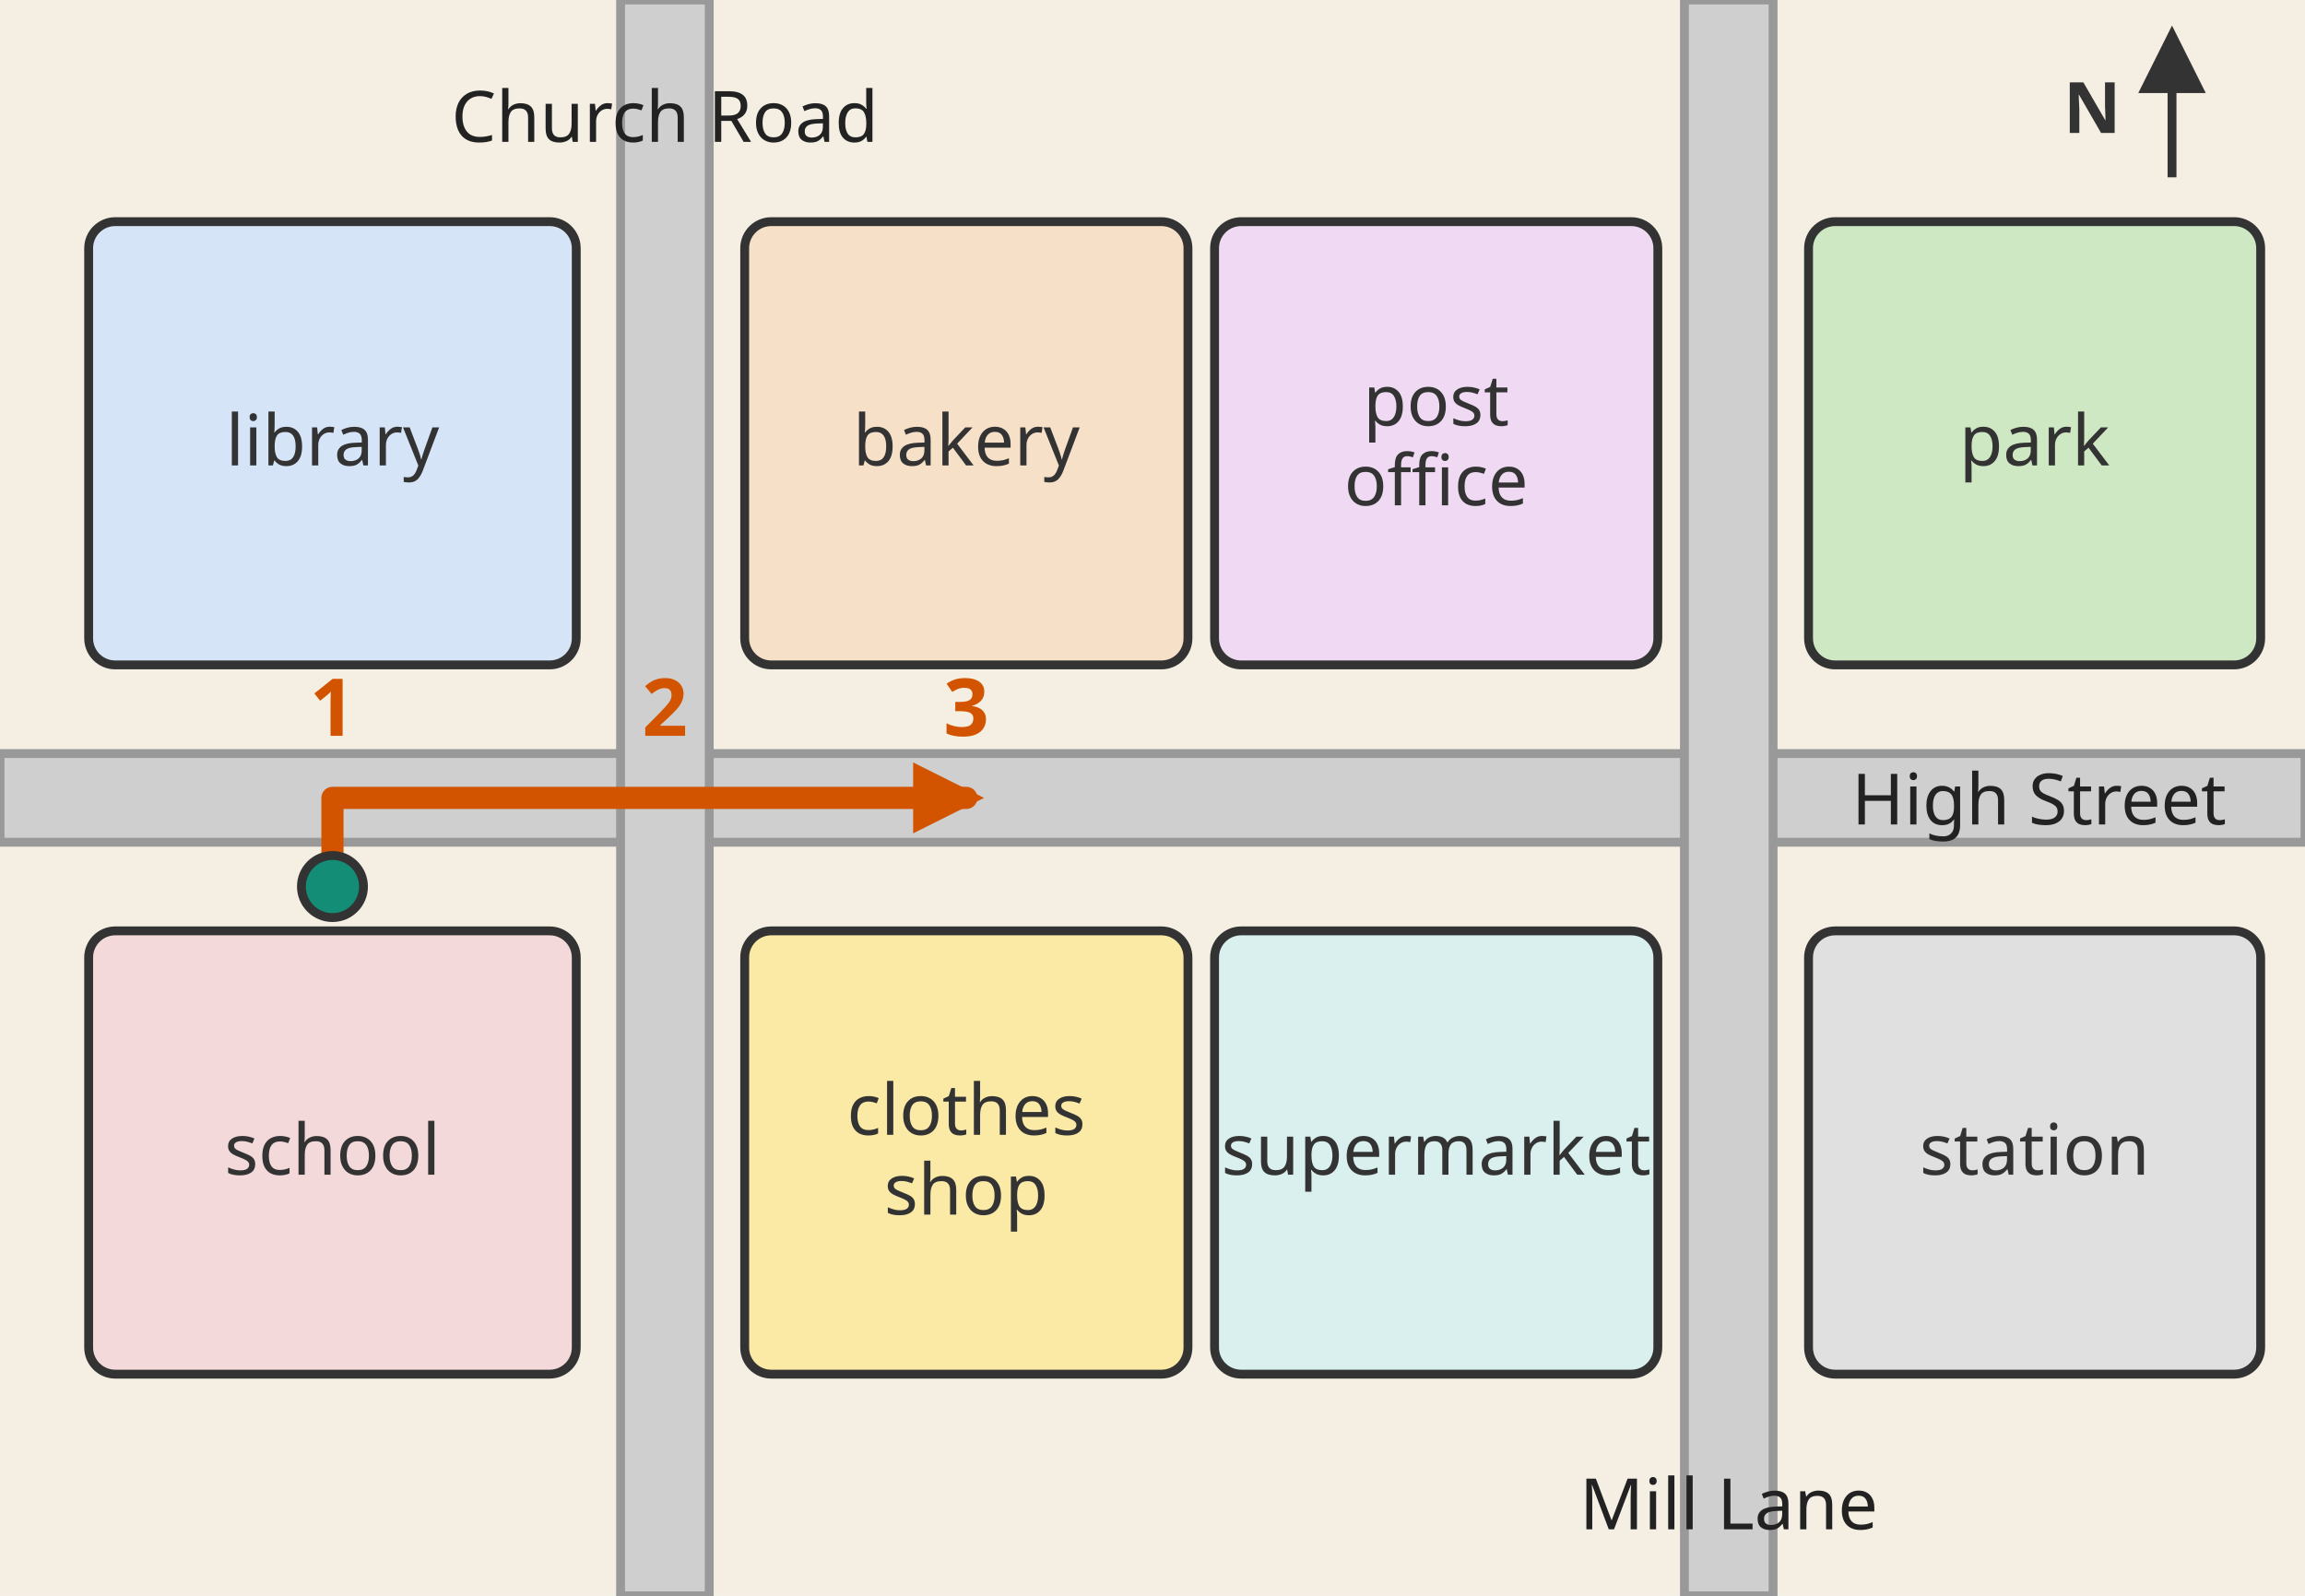
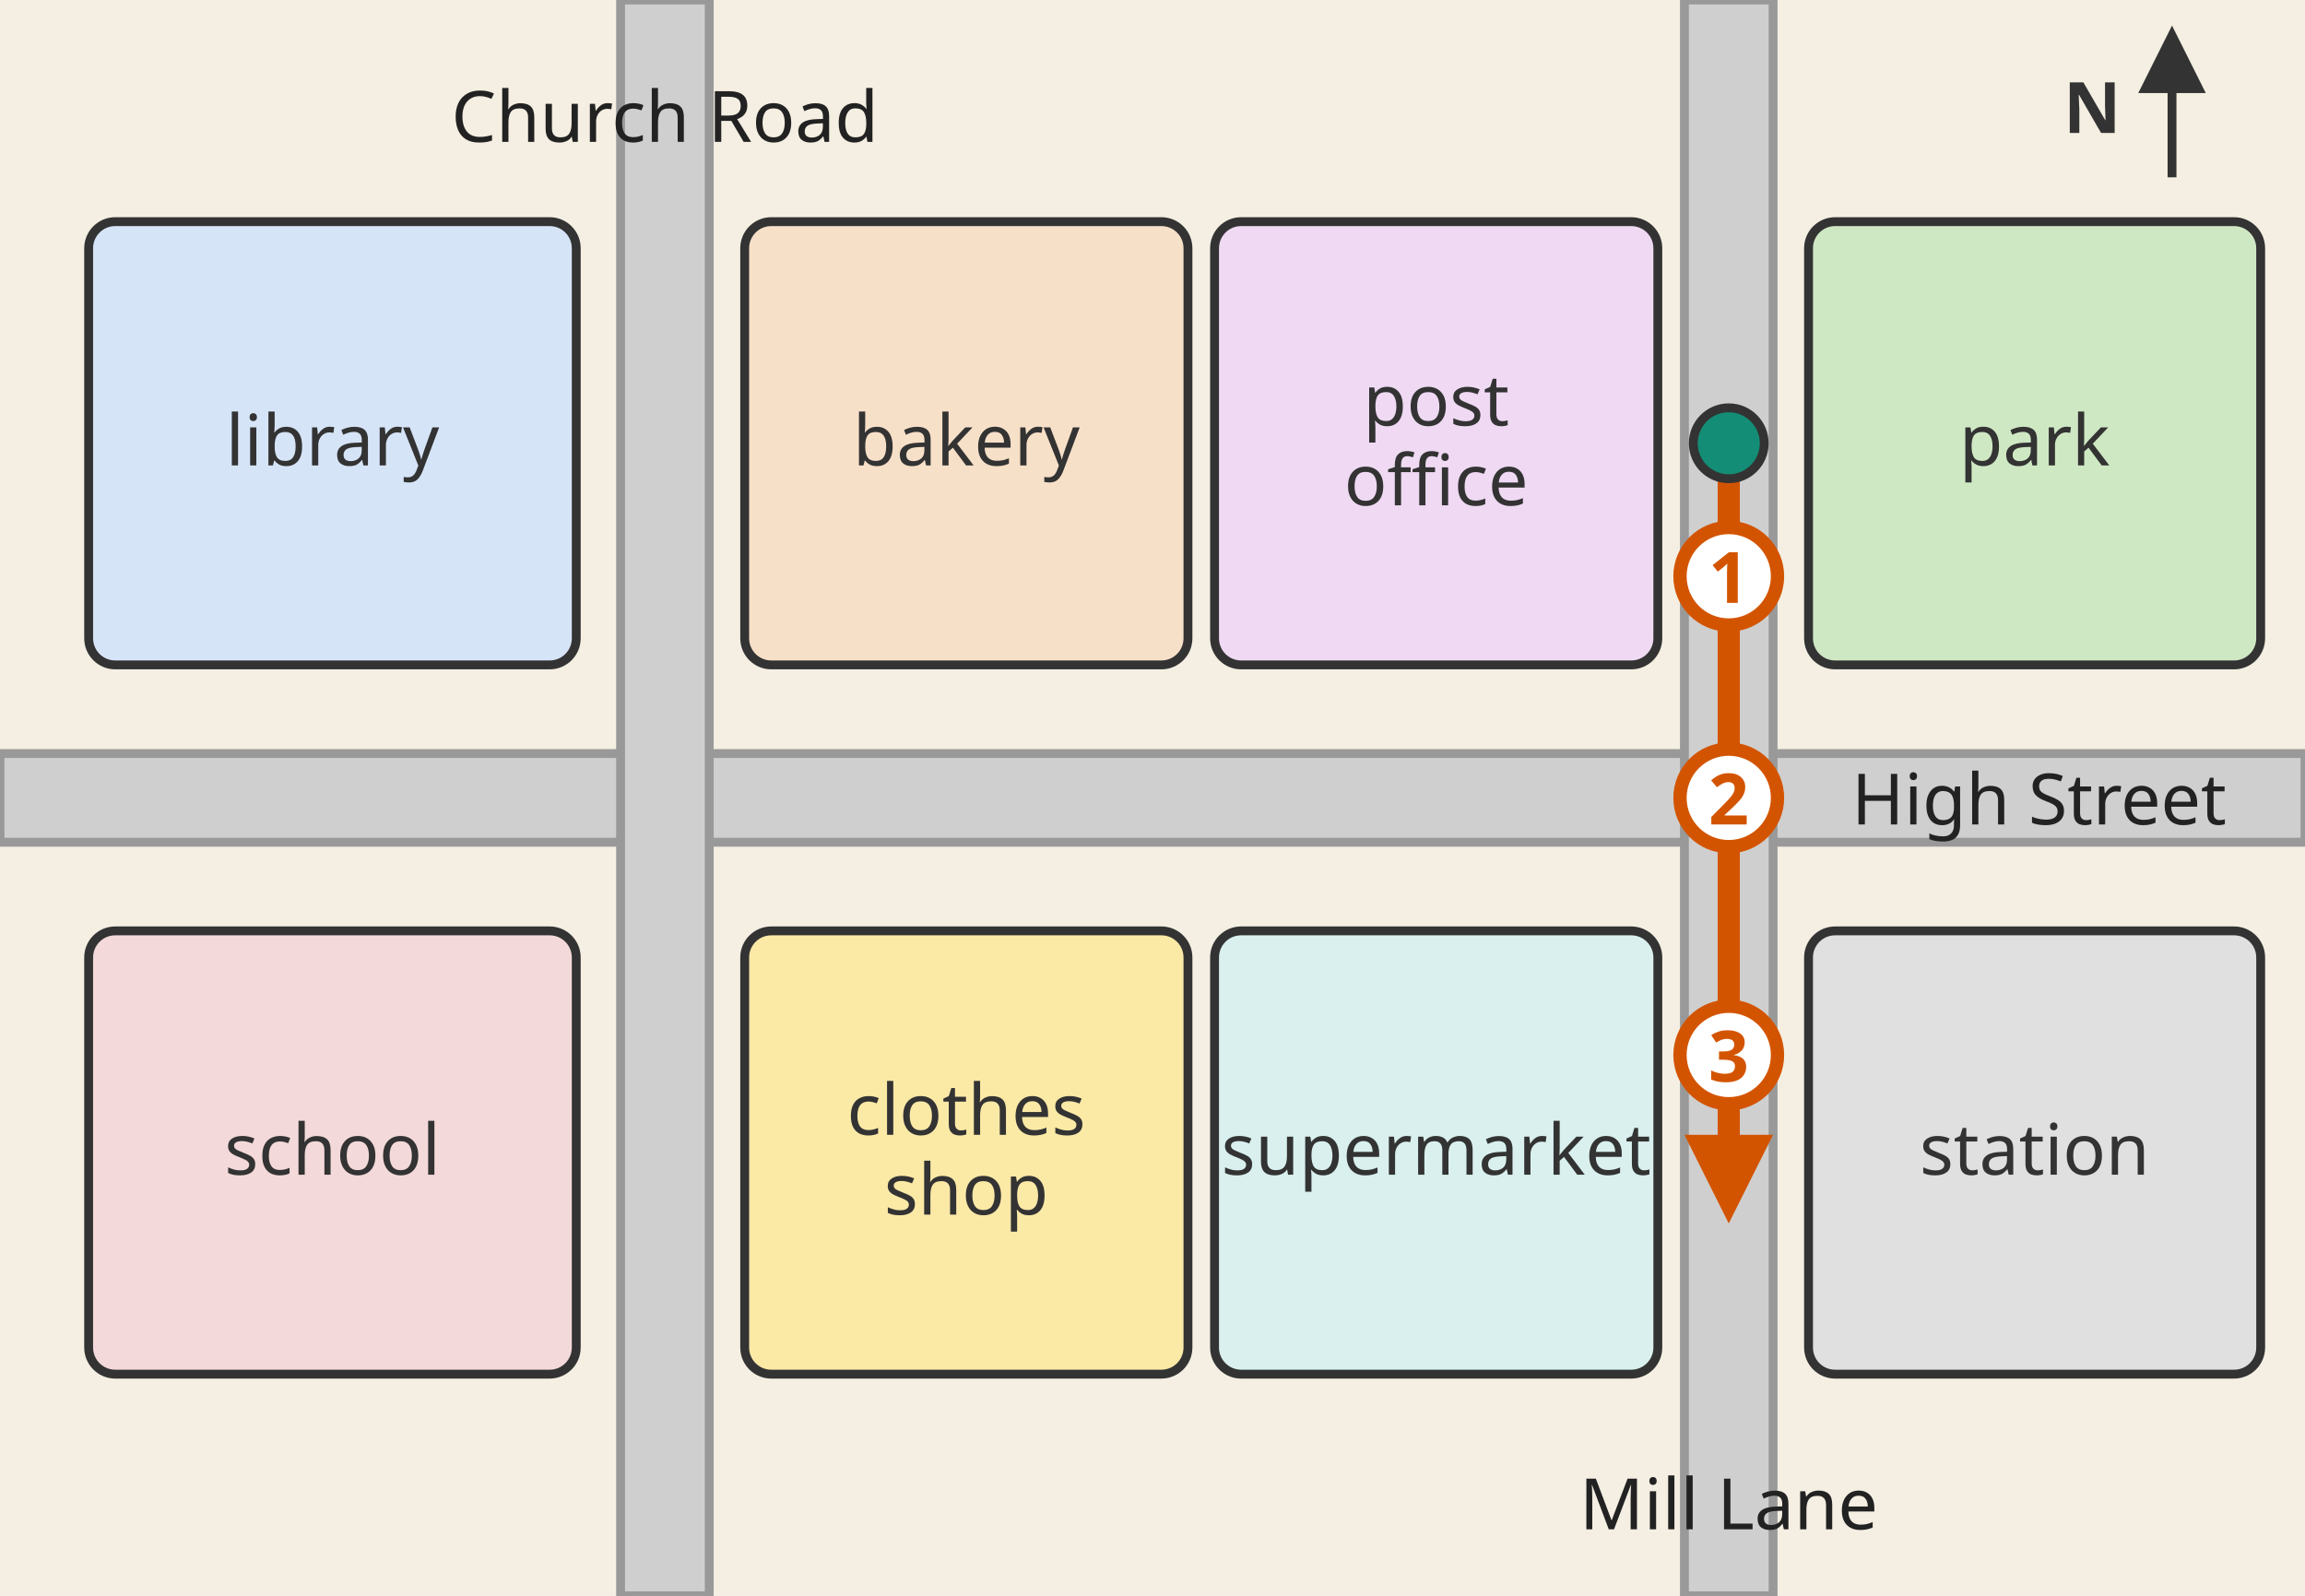
<svg xmlns="http://www.w3.org/2000/svg" viewBox="0 0 520 360" role="img">
  <defs>
    <g id="sophie" stroke="#333" stroke-width="2" stroke-linejoin="round" stroke-linecap="round">
      <path d="M14 168 C8 120 22 88 50 84 C78 88 92 120 86 168 C70 178 30 178 14 168 Z" fill="#3a9a5b" />
      <ellipse cx="50" cy="52" rx="30" ry="32" fill="#f3d2b3" />
      <path d="M18 54 Q14 14 50 12 Q86 14 82 54 Q80 34 62 28 Q40 36 22 40 Z" fill="#d9b45a" />
      <path d="M20 50 C10 70 12 96 22 108" fill="none" stroke="#d9b45a" stroke-width="8" />
      <path d="M80 50 C90 70 88 96 78 108" fill="none" stroke="#d9b45a" stroke-width="8" />
      <circle cx="40" cy="56" r="3" fill="#222" />
      <circle cx="60" cy="56" r="3" fill="#222" />
      <path d="M42 68 Q50 75 58 68" fill="none" />
    </g>
    <g id="ellie" stroke="#333" stroke-width="2" stroke-linejoin="round" stroke-linecap="round">
      <path d="M14 168 C8 120 22 88 50 84 C78 88 92 120 86 168 C70 178 30 178 14 168 Z" fill="#d33" />
      <ellipse cx="50" cy="52" rx="30" ry="32" fill="#f3d2b3" />
      <path d="M18 54 Q14 14 50 12 Q86 14 82 54 Q80 34 62 28 Q40 36 22 40 Z" fill="#b5501e" />
      <path d="M82 30 C104 34 108 70 92 90" fill="none" stroke="#b5501e" stroke-width="10" />
      <circle cx="40" cy="56" r="3" fill="#222" />
      <circle cx="60" cy="56" r="3" fill="#222" />
      <path d="M42 68 Q50 75 58 68" fill="none" />
    </g>
    <g id="peter" stroke="#333" stroke-width="2" stroke-linejoin="round" stroke-linecap="round">
      <path d="M14 168 C8 120 22 88 50 84 C78 88 92 120 86 168 C70 178 30 178 14 168 Z" fill="#e0b020" />
      <ellipse cx="50" cy="52" rx="30" ry="32" fill="#f3d2b3" />
      <path d="M18 54 Q14 14 50 12 Q86 14 82 54 Q80 34 62 28 Q40 36 22 40 Z" fill="#6b3f1e" />
      <circle cx="40" cy="56" r="3" fill="#222" />
      <circle cx="60" cy="56" r="3" fill="#222" />
      <path d="M40 66 Q50 78 60 66" fill="none" />
    </g>
    <g id="amir" stroke="#333" stroke-width="2" stroke-linejoin="round" stroke-linecap="round">
      <path d="M14 168 C8 120 22 88 50 84 C78 88 92 120 86 168 C70 178 30 178 14 168 Z" fill="#3a6fd8" />
      <ellipse cx="50" cy="54" rx="30" ry="32" fill="#c68f62" />
      <path d="M18 54 Q10 22 30 14 Q40 6 52 12 Q72 6 82 22 Q92 40 82 54 Q80 34 62 28 Q40 34 22 42 Z" fill="#222" />
      <circle cx="39" cy="57" r="8" fill="none" />
      <circle cx="61" cy="57" r="8" fill="none" />
      <path d="M47 57 L53 57" fill="none" />
      <circle cx="39" cy="57" r="2.5" fill="#222" />
      <circle cx="61" cy="57" r="2.5" fill="#222" />
      <path d="M42 70 Q50 77 58 70" fill="none" />
    </g>
    <g id="hill" stroke="#333" stroke-width="2" stroke-linejoin="round" stroke-linecap="round">
      <path d="M10 168 C4 120 20 88 50 84 C80 88 96 120 90 168 C72 178 28 178 10 168 Z" fill="#8a5a2b" />
      <ellipse cx="50" cy="52" rx="30" ry="32" fill="#f3d2b3" />
      <path d="M18 50 Q14 14 50 12 Q86 14 82 50 Q80 30 62 26 Q40 32 22 38 Z" fill="#9a9a9a" />
      <circle cx="40" cy="56" r="3" fill="#222" />
      <circle cx="60" cy="56" r="3" fill="#222" />
      <path d="M42 68 Q50 75 58 68" fill="none" />
    </g>
    <g id="parker" stroke="#333" stroke-width="2" stroke-linejoin="round" stroke-linecap="round">
      <path d="M12 168 C6 120 20 88 50 84 C80 88 94 120 88 168 C72 178 28 178 12 168 Z" fill="#8a4fb0" />
      <ellipse cx="50" cy="52" rx="30" ry="32" fill="#f3d2b3" />
      <path d="M18 54 Q14 14 50 12 Q86 14 82 54 Q80 34 62 28 Q40 36 22 40 Z" fill="#7a4a2a" />
      <circle cx="50" cy="8" r="12" fill="#7a4a2a" />
      <circle cx="40" cy="56" r="3" fill="#222" />
      <circle cx="60" cy="56" r="3" fill="#222" />
      <path d="M42 68 Q50 75 58 68" fill="none" />
    </g>
  </defs>
  <rect width="520" height="360" fill="#f4efe2" />
  <g fill="#cfcfcf" stroke="#999" stroke-width="2">
    <rect x="0" y="170" width="520" height="20" />
    <rect x="140" y="0" width="20" height="360" />
    <rect x="380" y="0" width="20" height="360" />
  </g>
  <rect x="20" y="50" width="110" height="100" rx="6" fill="#d6e4f7" stroke="#333" stroke-width="2" />
  <text x="75.0" y="105.0" text-anchor="middle" font-family="sans-serif" font-size="16" font-weight="normal" fill="#333">library</text>
  <rect x="168" y="50" width="100" height="100" rx="6" fill="#f7e0c8" stroke="#333" stroke-width="2" />
  <text x="218.0" y="105.0" text-anchor="middle" font-family="sans-serif" font-size="16" font-weight="normal" fill="#333">bakery</text>
  <rect x="274" y="50" width="100" height="100" rx="6" fill="#efd9f3" stroke="#333" stroke-width="2" />
  <text x="324.0" y="96.0" text-anchor="middle" font-family="sans-serif" font-size="16" font-weight="normal" fill="#333">post</text>
  <text x="324.0" y="114.0" text-anchor="middle" font-family="sans-serif" font-size="16" font-weight="normal" fill="#333">office</text>
  <rect x="408" y="50" width="102" height="100" rx="6" fill="#cfe8c4" stroke="#333" stroke-width="2" />
  <text x="459.0" y="105.0" text-anchor="middle" font-family="sans-serif" font-size="16" font-weight="normal" fill="#333">park</text>
  <rect x="20" y="210" width="110" height="100" rx="6" fill="#f3d9d9" stroke="#333" stroke-width="2" />
  <text x="75.0" y="265.0" text-anchor="middle" font-family="sans-serif" font-size="16" font-weight="normal" fill="#333">school</text>
  <rect x="168" y="210" width="100" height="100" rx="6" fill="#fbe9a6" stroke="#333" stroke-width="2" />
  <text x="218.0" y="256.0" text-anchor="middle" font-family="sans-serif" font-size="16" font-weight="normal" fill="#333">clothes</text>
  <text x="218.0" y="274.0" text-anchor="middle" font-family="sans-serif" font-size="16" font-weight="normal" fill="#333">shop</text>
  <rect x="274" y="210" width="100" height="100" rx="6" fill="#d9f0ee" stroke="#333" stroke-width="2" />
  <text x="324.0" y="265.0" text-anchor="middle" font-family="sans-serif" font-size="16" font-weight="normal" fill="#333">supermarket</text>
  <rect x="408" y="210" width="102" height="100" rx="6" fill="#e0e0e0" stroke="#333" stroke-width="2" />
  <text x="459.0" y="265.0" text-anchor="middle" font-family="sans-serif" font-size="16" font-weight="normal" fill="#333">station</text>
  <g stroke="#333" stroke-width="2" fill="#333">
    <path d="M490 40 V12" fill="none" />
    <path d="M484 20 L490 8 L496 20 Z" />
  </g>
  <text x="472" y="30" text-anchor="middle" font-family="sans-serif" font-size="16" font-weight="bold" fill="#333">N</text>
  <text x="460" y="186" text-anchor="middle" font-family="sans-serif" font-size="16" font-weight="normal" fill="#222">High Street</text>
  <text x="150" y="32" text-anchor="middle" font-family="sans-serif" font-size="16" font-weight="normal" fill="#222">Church Road</text>
  <text x="390" y="345" text-anchor="middle" font-family="sans-serif" font-size="16" font-weight="normal" fill="#222">Mill Lane</text>
-   <path d="M75 200 V180 H218" fill="none" stroke="#d35400" stroke-width="5" stroke-linecap="round" stroke-linejoin="round" />
-   <path d="M206 172 L222 180 L206 188 Z" fill="#d35400" />
-   <text x="75" y="166" text-anchor="middle" font-family="sans-serif" font-size="18" font-weight="bold" fill="#d35400">1</text>
-   <text x="218" y="166" text-anchor="middle" font-family="sans-serif" font-size="18" font-weight="bold" fill="#d35400">3</text>
-   <text x="150" y="166" text-anchor="middle" font-family="sans-serif" font-size="18" font-weight="bold" fill="#d35400">2</text>
-   <circle cx="75" cy="200" r="7" fill="#138d75" stroke="#333" stroke-width="2" />
+   <path d="M390 100 V262" fill="none" stroke="#d35400" stroke-width="5" stroke-linecap="round" />
+   <path d="M380 256 L390 276 L400 256 Z" fill="#d35400" />
+   <circle cx="390" cy="100" r="8" fill="#138d75" stroke="#333" stroke-width="2" />
+   <circle cx="390" cy="130" r="11" fill="#fff" stroke="#d35400" stroke-width="3" />
+   <text x="390" y="136" text-anchor="middle" font-family="sans-serif" font-size="16" font-weight="bold" fill="#d35400">1</text>
+   <circle cx="390" cy="180" r="11" fill="#fff" stroke="#d35400" stroke-width="3" />
+   <text x="390" y="186" text-anchor="middle" font-family="sans-serif" font-size="16" font-weight="bold" fill="#d35400">2</text>
+   <circle cx="390" cy="238" r="11" fill="#fff" stroke="#d35400" stroke-width="3" />
+   <text x="390" y="244" text-anchor="middle" font-family="sans-serif" font-size="16" font-weight="bold" fill="#d35400">3</text>
</svg>
